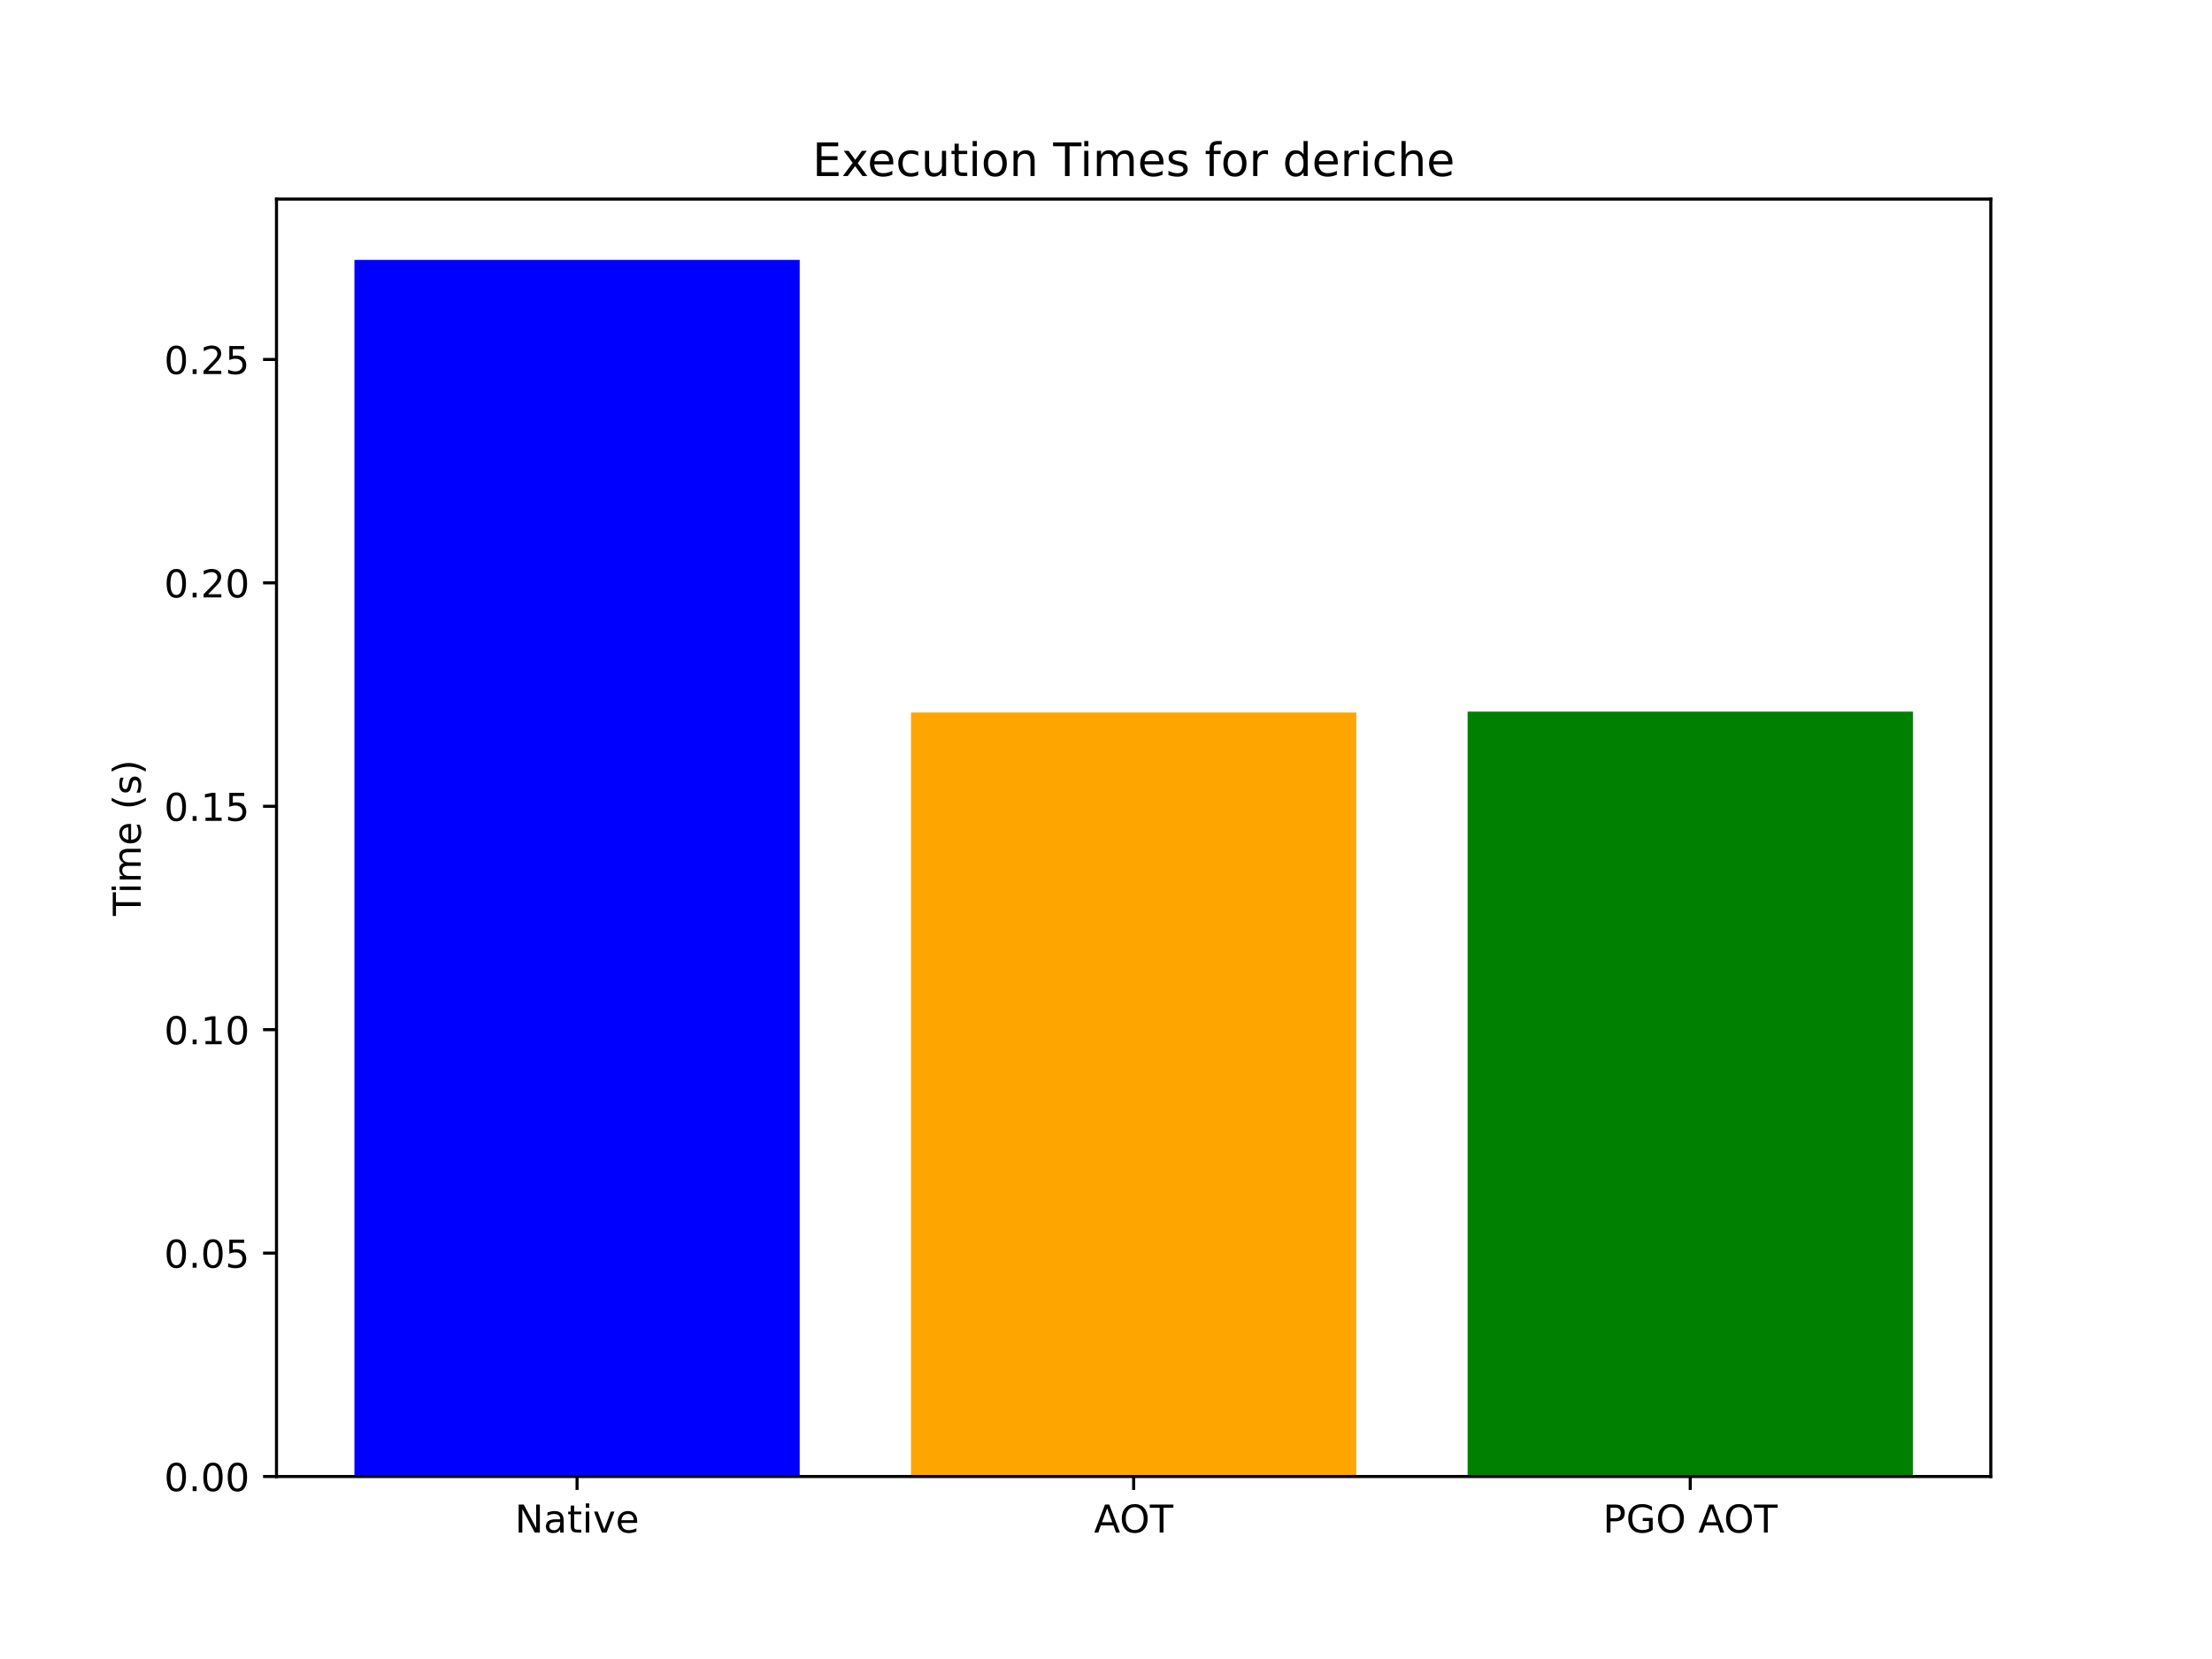
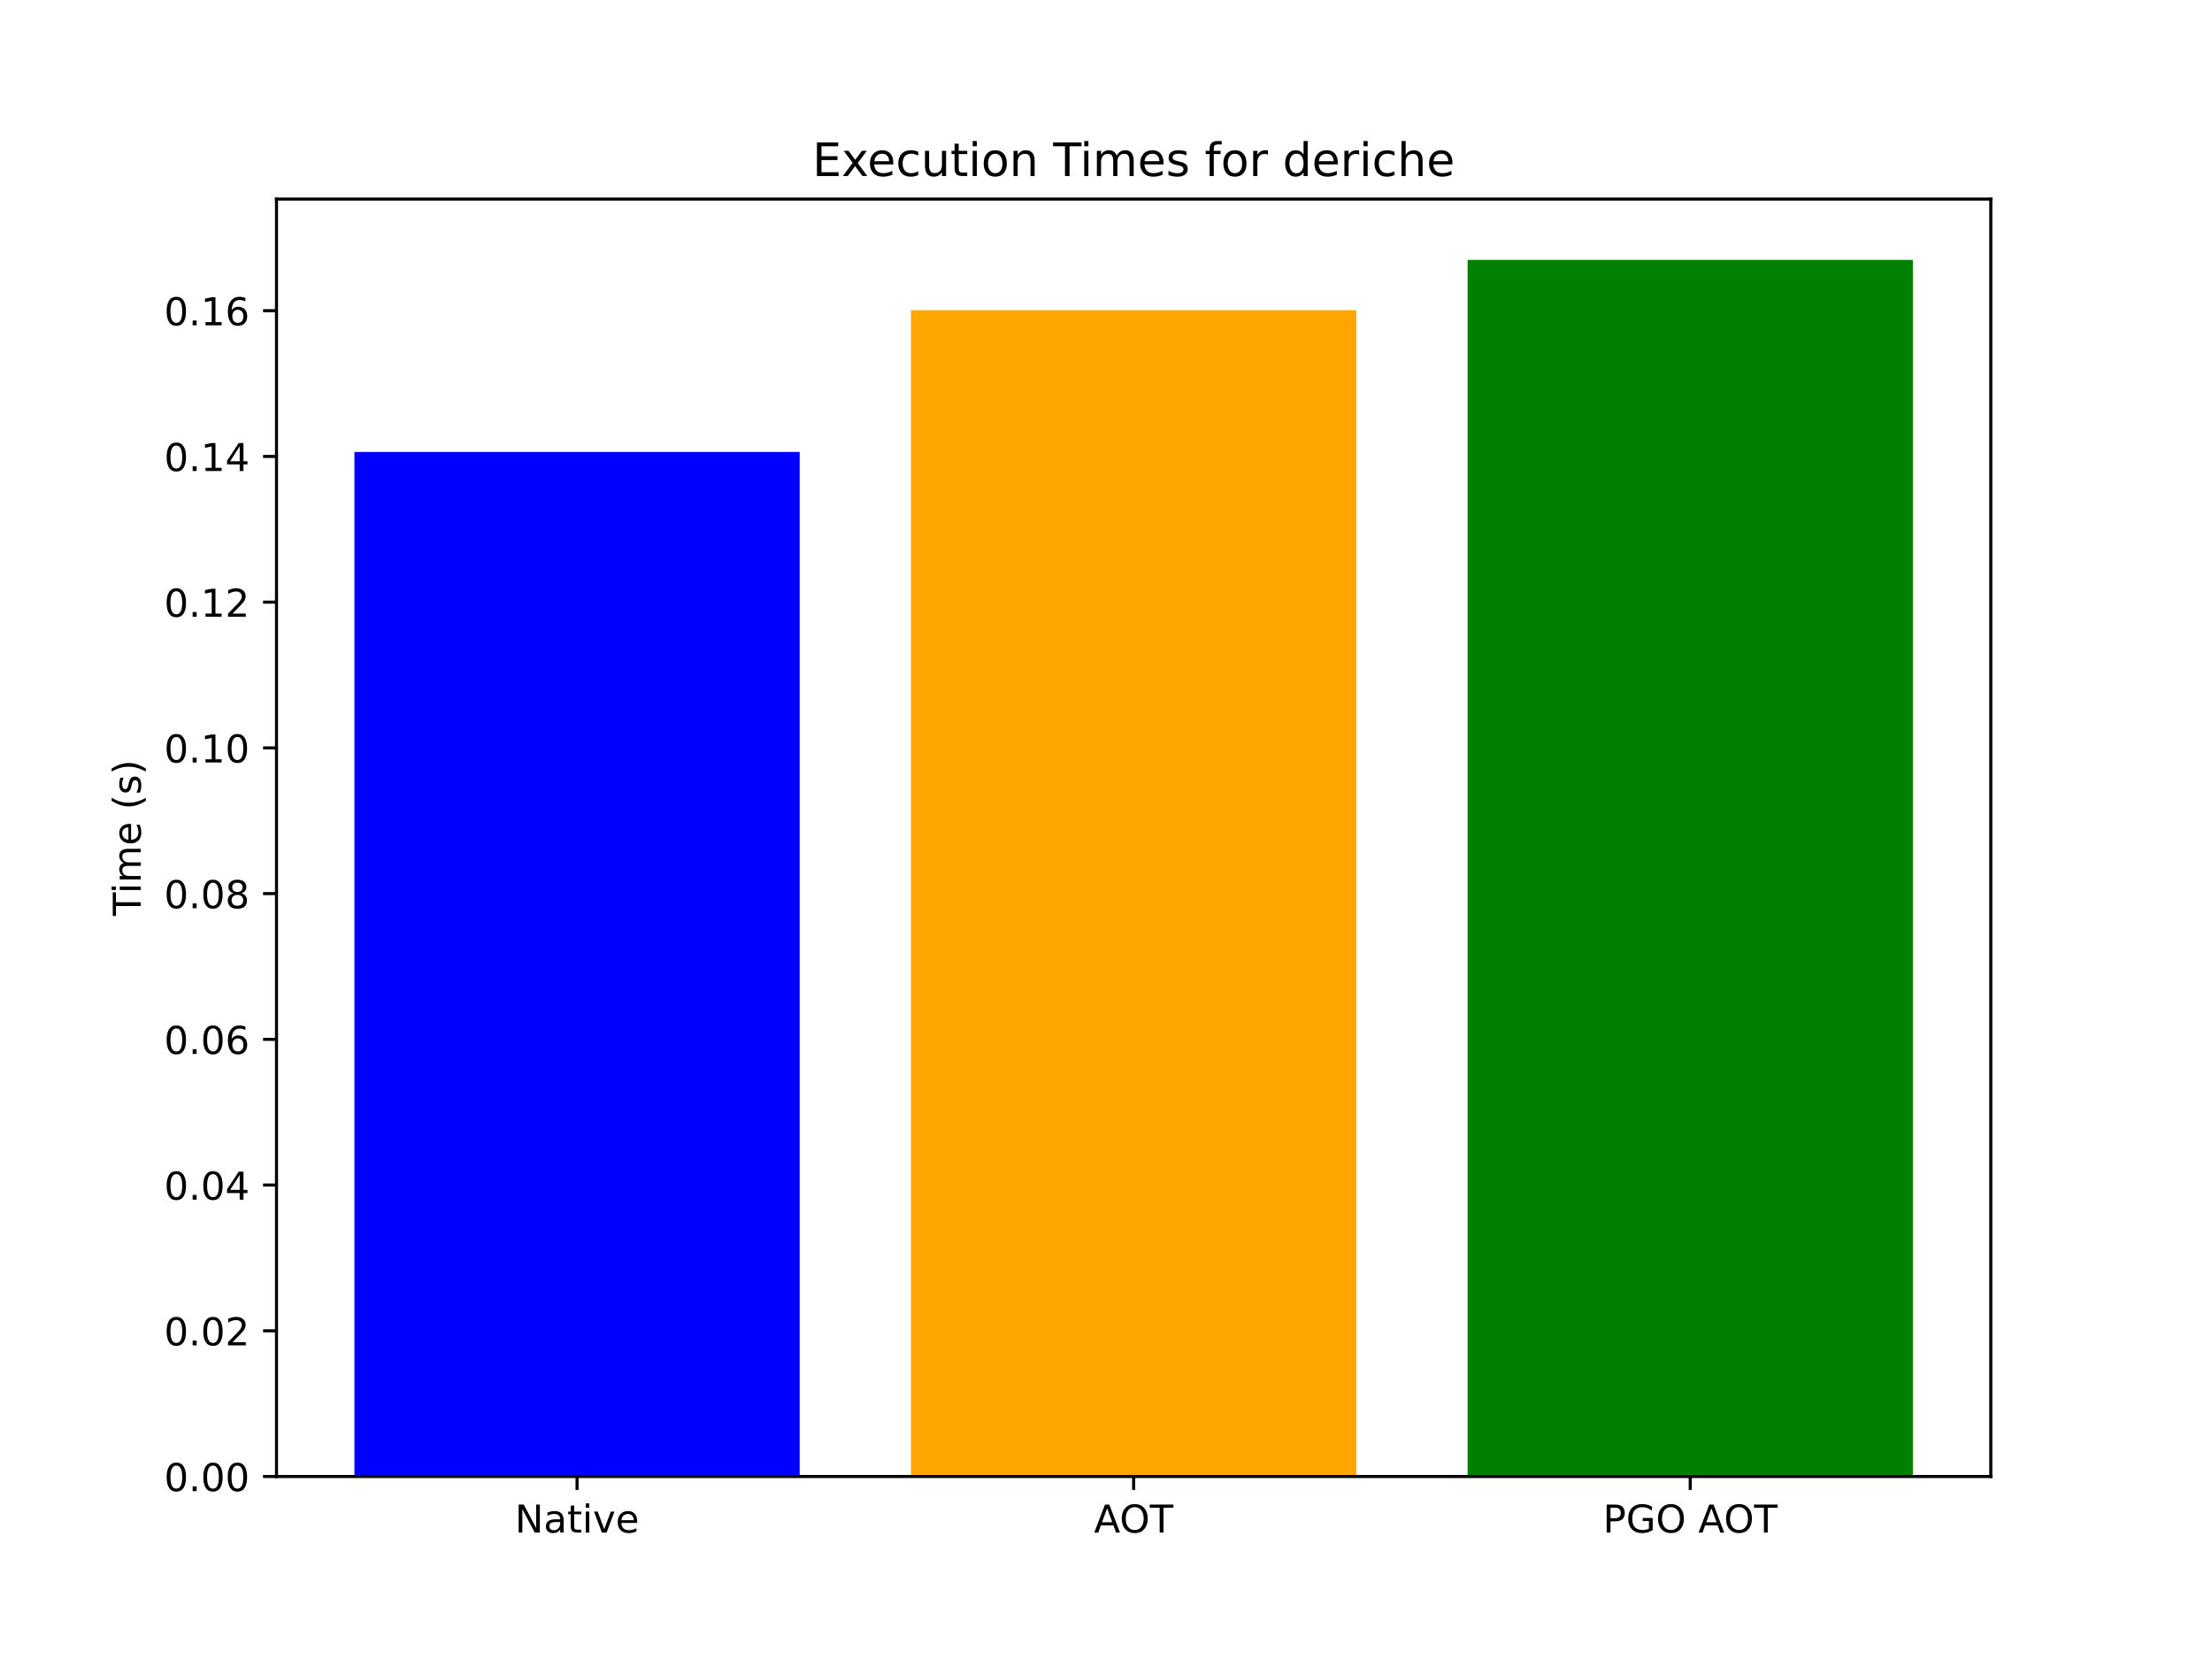
<svg xmlns="http://www.w3.org/2000/svg" xmlns:xlink="http://www.w3.org/1999/xlink" width="576pt" height="432pt" viewBox="0 0 576 432" version="1.1">
  <defs>
    <style type="text/css">*{stroke-linejoin: round; stroke-linecap: butt}</style>
  </defs>
  <g id="figure_1">
    <g id="patch_1">
      <path d="M 0 432  L 576 432  L 576 0  L 0 0  z " style="fill: #ffffff" />
    </g>
    <g id="axes_1">
      <g id="patch_2">
        <path d="M 72 384.48  L 518.4 384.48  L 518.4 51.84  L 72 51.84  z " style="fill: #ffffff" />
      </g>
      <g id="patch_3">
-         <path d="M 92.291 384.48  L 208.239 384.48  L 208.239 67.68  L 92.291 67.68  z " clip-path="url(#p44aee00176)" style="fill: #0000ff" />
+         <path d="M 92.291 384.48  L 208.239 384.48  L 208.239 117.694  L 92.291 117.694  z " clip-path="url(#p02e390860e)" style="fill: #0000ff" />
      </g>
      <g id="patch_4">
-         <path d="M 237.226 384.48  L 353.174 384.48  L 353.174 185.537  L 237.226 185.537  z " clip-path="url(#p44aee00176)" style="fill: #ffa500" />
+         <path d="M 237.226 384.48  L 353.174 384.48  L 353.174 80.779  L 237.226 80.779  z " clip-path="url(#p02e390860e)" style="fill: #ffa500" />
      </g>
      <g id="patch_5">
-         <path d="M 382.161 384.48  L 498.109 384.48  L 498.109 185.304  L 382.161 185.304  z " clip-path="url(#p44aee00176)" style="fill: #008000" />
+         <path d="M 382.161 384.48  L 498.109 384.48  L 498.109 67.68  L 382.161 67.68  z " clip-path="url(#p02e390860e)" style="fill: #008000" />
      </g>
      <g id="matplotlib.axis_1">
        <g id="xtick_1">
          <g id="line2d_1">
            <defs>
-               <path id="mfdf22e8a2c" d="M 0 0  L 0 3.5  " style="stroke: #000000; stroke-width: 0.8" />
+               <path id="m68a61bc923" d="M 0 0  L 0 3.5  " style="stroke: #000000; stroke-width: 0.8" />
            </defs>
            <g>
-               <use xlink:href="#mfdf22e8a2c" x="150.265" y="384.48" style="stroke: #000000; stroke-width: 0.8" />
+               <use xlink:href="#m68a61bc923" x="150.265" y="384.48" style="stroke: #000000; stroke-width: 0.8" />
            </g>
          </g>
          <g id="text_1">
            <g transform="translate(134.0751 399.0784) scale(0.1 -0.1)">
              <defs>
                <path id="DejaVuSans-4e" d="M 628 4666  L 1478 4666  L 3547 763  L 3547 4666  L 4159 4666  L 4159 0  L 3309 0  L 1241 3903  L 1241 0  L 628 0  L 628 4666  z " transform="scale(0.015625)" />
                <path id="DejaVuSans-61" d="M 2194 1759  Q 1497 1759 1228 1600  Q 959 1441 959 1056  Q 959 750 1161 570  Q 1363 391 1709 391  Q 2188 391 2477 730  Q 2766 1069 2766 1631  L 2766 1759  L 2194 1759  z M 3341 1997  L 3341 0  L 2766 0  L 2766 531  Q 2569 213 2275 61  Q 1981 -91 1556 -91  Q 1019 -91 701 211  Q 384 513 384 1019  Q 384 1609 779 1909  Q 1175 2209 1959 2209  L 2766 2209  L 2766 2266  Q 2766 2663 2505 2880  Q 2244 3097 1772 3097  Q 1472 3097 1187 3025  Q 903 2953 641 2809  L 641 3341  Q 956 3463 1253 3523  Q 1550 3584 1831 3584  Q 2591 3584 2966 3190  Q 3341 2797 3341 1997  z " transform="scale(0.015625)" />
                <path id="DejaVuSans-74" d="M 1172 4494  L 1172 3500  L 2356 3500  L 2356 3053  L 1172 3053  L 1172 1153  Q 1172 725 1289 603  Q 1406 481 1766 481  L 2356 481  L 2356 0  L 1766 0  Q 1100 0 847 248  Q 594 497 594 1153  L 594 3053  L 172 3053  L 172 3500  L 594 3500  L 594 4494  L 1172 4494  z " transform="scale(0.015625)" />
                <path id="DejaVuSans-69" d="M 603 3500  L 1178 3500  L 1178 0  L 603 0  L 603 3500  z M 603 4863  L 1178 4863  L 1178 4134  L 603 4134  L 603 4863  z " transform="scale(0.015625)" />
                <path id="DejaVuSans-76" d="M 191 3500  L 800 3500  L 1894 563  L 2988 3500  L 3597 3500  L 2284 0  L 1503 0  L 191 3500  z " transform="scale(0.015625)" />
                <path id="DejaVuSans-65" d="M 3597 1894  L 3597 1613  L 953 1613  Q 991 1019 1311 708  Q 1631 397 2203 397  Q 2534 397 2845 478  Q 3156 559 3463 722  L 3463 178  Q 3153 47 2828 -22  Q 2503 -91 2169 -91  Q 1331 -91 842 396  Q 353 884 353 1716  Q 353 2575 817 3079  Q 1281 3584 2069 3584  Q 2775 3584 3186 3129  Q 3597 2675 3597 1894  z M 3022 2063  Q 3016 2534 2758 2815  Q 2500 3097 2075 3097  Q 1594 3097 1305 2825  Q 1016 2553 972 2059  L 3022 2063  z " transform="scale(0.015625)" />
              </defs>
              <use xlink:href="#DejaVuSans-4e" />
              <use xlink:href="#DejaVuSans-61" transform="translate(74.80469 0)" />
              <use xlink:href="#DejaVuSans-74" transform="translate(136.084 0)" />
              <use xlink:href="#DejaVuSans-69" transform="translate(175.293 0)" />
              <use xlink:href="#DejaVuSans-76" transform="translate(203.0762 0)" />
              <use xlink:href="#DejaVuSans-65" transform="translate(262.2559 0)" />
            </g>
          </g>
        </g>
        <g id="xtick_2">
          <g id="line2d_2">
            <g>
-               <use xlink:href="#mfdf22e8a2c" x="295.2" y="384.48" style="stroke: #000000; stroke-width: 0.8" />
+               <use xlink:href="#m68a61bc923" x="295.2" y="384.48" style="stroke: #000000; stroke-width: 0.8" />
            </g>
          </g>
          <g id="text_2">
            <g transform="translate(284.8773 399.0784) scale(0.1 -0.1)">
              <defs>
                <path id="DejaVuSans-41" d="M 2188 4044  L 1331 1722  L 3047 1722  L 2188 4044  z M 1831 4666  L 2547 4666  L 4325 0  L 3669 0  L 3244 1197  L 1141 1197  L 716 0  L 50 0  L 1831 4666  z " transform="scale(0.015625)" />
                <path id="DejaVuSans-4f" d="M 2522 4238  Q 1834 4238 1429 3725  Q 1025 3213 1025 2328  Q 1025 1447 1429 934  Q 1834 422 2522 422  Q 3209 422 3611 934  Q 4013 1447 4013 2328  Q 4013 3213 3611 3725  Q 3209 4238 2522 4238  z M 2522 4750  Q 3503 4750 4090 4092  Q 4678 3434 4678 2328  Q 4678 1225 4090 567  Q 3503 -91 2522 -91  Q 1538 -91 948 565  Q 359 1222 359 2328  Q 359 3434 948 4092  Q 1538 4750 2522 4750  z " transform="scale(0.015625)" />
                <path id="DejaVuSans-54" d="M -19 4666  L 3928 4666  L 3928 4134  L 2272 4134  L 2272 0  L 1638 0  L 1638 4134  L -19 4134  L -19 4666  z " transform="scale(0.015625)" />
              </defs>
              <use xlink:href="#DejaVuSans-41" />
              <use xlink:href="#DejaVuSans-4f" transform="translate(66.6582 0)" />
              <use xlink:href="#DejaVuSans-54" transform="translate(145.3691 0)" />
            </g>
          </g>
        </g>
        <g id="xtick_3">
          <g id="line2d_3">
            <g>
-               <use xlink:href="#mfdf22e8a2c" x="440.135" y="384.48" style="stroke: #000000; stroke-width: 0.8" />
+               <use xlink:href="#m68a61bc923" x="440.135" y="384.48" style="stroke: #000000; stroke-width: 0.8" />
            </g>
          </g>
          <g id="text_3">
            <g transform="translate(417.3983 399.0784) scale(0.1 -0.1)">
              <defs>
                <path id="DejaVuSans-50" d="M 1259 4147  L 1259 2394  L 2053 2394  Q 2494 2394 2734 2622  Q 2975 2850 2975 3272  Q 2975 3691 2734 3919  Q 2494 4147 2053 4147  L 1259 4147  z M 628 4666  L 2053 4666  Q 2838 4666 3239 4311  Q 3641 3956 3641 3272  Q 3641 2581 3239 2228  Q 2838 1875 2053 1875  L 1259 1875  L 1259 0  L 628 0  L 628 4666  z " transform="scale(0.015625)" />
                <path id="DejaVuSans-47" d="M 3809 666  L 3809 1919  L 2778 1919  L 2778 2438  L 4434 2438  L 4434 434  Q 4069 175 3628 42  Q 3188 -91 2688 -91  Q 1594 -91 976 548  Q 359 1188 359 2328  Q 359 3472 976 4111  Q 1594 4750 2688 4750  Q 3144 4750 3555 4637  Q 3966 4525 4313 4306  L 4313 3634  Q 3963 3931 3569 4081  Q 3175 4231 2741 4231  Q 1884 4231 1454 3753  Q 1025 3275 1025 2328  Q 1025 1384 1454 906  Q 1884 428 2741 428  Q 3075 428 3337 486  Q 3600 544 3809 666  z " transform="scale(0.015625)" />
                <path id="DejaVuSans-20" transform="scale(0.015625)" />
              </defs>
              <use xlink:href="#DejaVuSans-50" />
              <use xlink:href="#DejaVuSans-47" transform="translate(60.30273 0)" />
              <use xlink:href="#DejaVuSans-4f" transform="translate(137.793 0)" />
              <use xlink:href="#DejaVuSans-20" transform="translate(216.5039 0)" />
              <use xlink:href="#DejaVuSans-41" transform="translate(248.291 0)" />
              <use xlink:href="#DejaVuSans-4f" transform="translate(314.9492 0)" />
              <use xlink:href="#DejaVuSans-54" transform="translate(393.6602 0)" />
            </g>
          </g>
        </g>
      </g>
      <g id="matplotlib.axis_2">
        <g id="ytick_1">
          <g id="line2d_4">
            <defs>
-               <path id="mc3cf9137db" d="M 0 0  L -3.5 0  " style="stroke: #000000; stroke-width: 0.8" />
+               <path id="m61691dc50f" d="M 0 0  L -3.5 0  " style="stroke: #000000; stroke-width: 0.8" />
            </defs>
            <g>
-               <use xlink:href="#mc3cf9137db" x="72" y="384.48" style="stroke: #000000; stroke-width: 0.8" />
+               <use xlink:href="#m61691dc50f" x="72" y="384.48" style="stroke: #000000; stroke-width: 0.8" />
            </g>
          </g>
          <g id="text_4">
            <g transform="translate(42.73438 388.2792) scale(0.1 -0.1)">
              <defs>
                <path id="DejaVuSans-30" d="M 2034 4250  Q 1547 4250 1301 3770  Q 1056 3291 1056 2328  Q 1056 1369 1301 889  Q 1547 409 2034 409  Q 2525 409 2770 889  Q 3016 1369 3016 2328  Q 3016 3291 2770 3770  Q 2525 4250 2034 4250  z M 2034 4750  Q 2819 4750 3233 4129  Q 3647 3509 3647 2328  Q 3647 1150 3233 529  Q 2819 -91 2034 -91  Q 1250 -91 836 529  Q 422 1150 422 2328  Q 422 3509 836 4129  Q 1250 4750 2034 4750  z " transform="scale(0.015625)" />
                <path id="DejaVuSans-2e" d="M 684 794  L 1344 794  L 1344 0  L 684 0  L 684 794  z " transform="scale(0.015625)" />
              </defs>
              <use xlink:href="#DejaVuSans-30" />
              <use xlink:href="#DejaVuSans-2e" transform="translate(63.62305 0)" />
              <use xlink:href="#DejaVuSans-30" transform="translate(95.41016 0)" />
              <use xlink:href="#DejaVuSans-30" transform="translate(159.0332 0)" />
            </g>
          </g>
        </g>
        <g id="ytick_2">
          <g id="line2d_5">
            <g>
-               <use xlink:href="#mc3cf9137db" x="72" y="326.303" style="stroke: #000000; stroke-width: 0.8" />
+               <use xlink:href="#m61691dc50f" x="72" y="346.533" style="stroke: #000000; stroke-width: 0.8" />
            </g>
          </g>
          <g id="text_5">
-             <g transform="translate(42.73438 330.1023) scale(0.1 -0.1)">
-               <defs>
-                 <path id="DejaVuSans-35" d="M 691 4666  L 3169 4666  L 3169 4134  L 1269 4134  L 1269 2991  Q 1406 3038 1543 3061  Q 1681 3084 1819 3084  Q 2600 3084 3056 2656  Q 3513 2228 3513 1497  Q 3513 744 3044 326  Q 2575 -91 1722 -91  Q 1428 -91 1123 -41  Q 819 9 494 109  L 494 744  Q 775 591 1075 516  Q 1375 441 1709 441  Q 2250 441 2565 725  Q 2881 1009 2881 1497  Q 2881 1984 2565 2268  Q 2250 2553 1709 2553  Q 1456 2553 1204 2497  Q 953 2441 691 2322  L 691 4666  z " transform="scale(0.015625)" />
-               </defs>
-               <use xlink:href="#DejaVuSans-30" />
-               <use xlink:href="#DejaVuSans-2e" transform="translate(63.62305 0)" />
-               <use xlink:href="#DejaVuSans-30" transform="translate(95.41016 0)" />
-               <use xlink:href="#DejaVuSans-35" transform="translate(159.0332 0)" />
+             <g transform="translate(42.73438 350.3326) scale(0.1 -0.1)">
+               <defs>
+                 <path id="DejaVuSans-32" d="M 1228 531  L 3431 531  L 3431 0  L 469 0  L 469 531  Q 828 903 1448 1529  Q 2069 2156 2228 2338  Q 2531 2678 2651 2914  Q 2772 3150 2772 3378  Q 2772 3750 2511 3984  Q 2250 4219 1831 4219  Q 1534 4219 1204 4116  Q 875 4013 500 3803  L 500 4441  Q 881 4594 1212 4672  Q 1544 4750 1819 4750  Q 2544 4750 2975 4387  Q 3406 4025 3406 3419  Q 3406 3131 3298 2873  Q 3191 2616 2906 2266  Q 2828 2175 2409 1742  Q 1991 1309 1228 531  z " transform="scale(0.015625)" />
+               </defs>
+               <use xlink:href="#DejaVuSans-30" />
+               <use xlink:href="#DejaVuSans-2e" transform="translate(63.62305 0)" />
+               <use xlink:href="#DejaVuSans-30" transform="translate(95.41016 0)" />
+               <use xlink:href="#DejaVuSans-32" transform="translate(159.0332 0)" />
            </g>
          </g>
        </g>
        <g id="ytick_3">
          <g id="line2d_6">
            <g>
-               <use xlink:href="#mc3cf9137db" x="72" y="268.126" style="stroke: #000000; stroke-width: 0.8" />
+               <use xlink:href="#m61691dc50f" x="72" y="308.587" style="stroke: #000000; stroke-width: 0.8" />
            </g>
          </g>
          <g id="text_6">
-             <g transform="translate(42.73438 271.9254) scale(0.1 -0.1)">
+             <g transform="translate(42.73438 312.386) scale(0.1 -0.1)">
+               <defs>
+                 <path id="DejaVuSans-34" d="M 2419 4116  L 825 1625  L 2419 1625  L 2419 4116  z M 2253 4666  L 3047 4666  L 3047 1625  L 3713 1625  L 3713 1100  L 3047 1100  L 3047 0  L 2419 0  L 2419 1100  L 313 1100  L 313 1709  L 2253 4666  z " transform="scale(0.015625)" />
+               </defs>
+               <use xlink:href="#DejaVuSans-30" />
+               <use xlink:href="#DejaVuSans-2e" transform="translate(63.62305 0)" />
+               <use xlink:href="#DejaVuSans-30" transform="translate(95.41016 0)" />
+               <use xlink:href="#DejaVuSans-34" transform="translate(159.0332 0)" />
+             </g>
+           </g>
+         </g>
+         <g id="ytick_4">
+           <g id="line2d_7">
+             <g>
+               <use xlink:href="#m61691dc50f" x="72" y="270.64" style="stroke: #000000; stroke-width: 0.8" />
+             </g>
+           </g>
+           <g id="text_7">
+             <g transform="translate(42.73438 274.4394) scale(0.1 -0.1)">
+               <defs>
+                 <path id="DejaVuSans-36" d="M 2113 2584  Q 1688 2584 1439 2293  Q 1191 2003 1191 1497  Q 1191 994 1439 701  Q 1688 409 2113 409  Q 2538 409 2786 701  Q 3034 994 3034 1497  Q 3034 2003 2786 2293  Q 2538 2584 2113 2584  z M 3366 4563  L 3366 3988  Q 3128 4100 2886 4159  Q 2644 4219 2406 4219  Q 1781 4219 1451 3797  Q 1122 3375 1075 2522  Q 1259 2794 1537 2939  Q 1816 3084 2150 3084  Q 2853 3084 3261 2657  Q 3669 2231 3669 1497  Q 3669 778 3244 343  Q 2819 -91 2113 -91  Q 1303 -91 875 529  Q 447 1150 447 2328  Q 447 3434 972 4092  Q 1497 4750 2381 4750  Q 2619 4750 2861 4703  Q 3103 4656 3366 4563  z " transform="scale(0.015625)" />
+               </defs>
+               <use xlink:href="#DejaVuSans-30" />
+               <use xlink:href="#DejaVuSans-2e" transform="translate(63.62305 0)" />
+               <use xlink:href="#DejaVuSans-30" transform="translate(95.41016 0)" />
+               <use xlink:href="#DejaVuSans-36" transform="translate(159.0332 0)" />
+             </g>
+           </g>
+         </g>
+         <g id="ytick_5">
+           <g id="line2d_8">
+             <g>
+               <use xlink:href="#m61691dc50f" x="72" y="232.694" style="stroke: #000000; stroke-width: 0.8" />
+             </g>
+           </g>
+           <g id="text_8">
+             <g transform="translate(42.73438 236.4928) scale(0.1 -0.1)">
+               <defs>
+                 <path id="DejaVuSans-38" d="M 2034 2216  Q 1584 2216 1326 1975  Q 1069 1734 1069 1313  Q 1069 891 1326 650  Q 1584 409 2034 409  Q 2484 409 2743 651  Q 3003 894 3003 1313  Q 3003 1734 2745 1975  Q 2488 2216 2034 2216  z M 1403 2484  Q 997 2584 770 2862  Q 544 3141 544 3541  Q 544 4100 942 4425  Q 1341 4750 2034 4750  Q 2731 4750 3128 4425  Q 3525 4100 3525 3541  Q 3525 3141 3298 2862  Q 3072 2584 2669 2484  Q 3125 2378 3379 2068  Q 3634 1759 3634 1313  Q 3634 634 3220 271  Q 2806 -91 2034 -91  Q 1263 -91 848 271  Q 434 634 434 1313  Q 434 1759 690 2068  Q 947 2378 1403 2484  z M 1172 3481  Q 1172 3119 1398 2916  Q 1625 2713 2034 2713  Q 2441 2713 2670 2916  Q 2900 3119 2900 3481  Q 2900 3844 2670 4047  Q 2441 4250 2034 4250  Q 1625 4250 1398 4047  Q 1172 3844 1172 3481  z " transform="scale(0.015625)" />
+               </defs>
+               <use xlink:href="#DejaVuSans-30" />
+               <use xlink:href="#DejaVuSans-2e" transform="translate(63.62305 0)" />
+               <use xlink:href="#DejaVuSans-30" transform="translate(95.41016 0)" />
+               <use xlink:href="#DejaVuSans-38" transform="translate(159.0332 0)" />
+             </g>
+           </g>
+         </g>
+         <g id="ytick_6">
+           <g id="line2d_9">
+             <g>
+               <use xlink:href="#m61691dc50f" x="72" y="194.747" style="stroke: #000000; stroke-width: 0.8" />
+             </g>
+           </g>
+           <g id="text_9">
+             <g transform="translate(42.73438 198.5462) scale(0.1 -0.1)">
              <defs>
                <path id="DejaVuSans-31" d="M 794 531  L 1825 531  L 1825 4091  L 703 3866  L 703 4441  L 1819 4666  L 2450 4666  L 2450 531  L 3481 531  L 3481 0  L 794 0  L 794 531  z " transform="scale(0.015625)" />
              </defs>
              <use xlink:href="#DejaVuSans-30" />
              <use xlink:href="#DejaVuSans-2e" transform="translate(63.62305 0)" />
              <use xlink:href="#DejaVuSans-31" transform="translate(95.41016 0)" />
              <use xlink:href="#DejaVuSans-30" transform="translate(159.0332 0)" />
            </g>
          </g>
        </g>
-         <g id="ytick_4">
-           <g id="line2d_7">
-             <g>
-               <use xlink:href="#mc3cf9137db" x="72" y="209.949" style="stroke: #000000; stroke-width: 0.8" />
-             </g>
-           </g>
-           <g id="text_7">
-             <g transform="translate(42.73438 213.7485) scale(0.1 -0.1)">
+         <g id="ytick_7">
+           <g id="line2d_10">
+             <g>
+               <use xlink:href="#m61691dc50f" x="72" y="156.8" style="stroke: #000000; stroke-width: 0.8" />
+             </g>
+           </g>
+           <g id="text_10">
+             <g transform="translate(42.73438 160.5996) scale(0.1 -0.1)">
              <use xlink:href="#DejaVuSans-30" />
              <use xlink:href="#DejaVuSans-2e" transform="translate(63.62305 0)" />
              <use xlink:href="#DejaVuSans-31" transform="translate(95.41016 0)" />
-               <use xlink:href="#DejaVuSans-35" transform="translate(159.0332 0)" />
-             </g>
-           </g>
-         </g>
-         <g id="ytick_5">
-           <g id="line2d_8">
-             <g>
-               <use xlink:href="#mc3cf9137db" x="72" y="151.772" style="stroke: #000000; stroke-width: 0.8" />
-             </g>
-           </g>
-           <g id="text_8">
-             <g transform="translate(42.73438 155.5717) scale(0.1 -0.1)">
-               <defs>
-                 <path id="DejaVuSans-32" d="M 1228 531  L 3431 531  L 3431 0  L 469 0  L 469 531  Q 828 903 1448 1529  Q 2069 2156 2228 2338  Q 2531 2678 2651 2914  Q 2772 3150 2772 3378  Q 2772 3750 2511 3984  Q 2250 4219 1831 4219  Q 1534 4219 1204 4116  Q 875 4013 500 3803  L 500 4441  Q 881 4594 1212 4672  Q 1544 4750 1819 4750  Q 2544 4750 2975 4387  Q 3406 4025 3406 3419  Q 3406 3131 3298 2873  Q 3191 2616 2906 2266  Q 2828 2175 2409 1742  Q 1991 1309 1228 531  z " transform="scale(0.015625)" />
-               </defs>
-               <use xlink:href="#DejaVuSans-30" />
-               <use xlink:href="#DejaVuSans-2e" transform="translate(63.62305 0)" />
-               <use xlink:href="#DejaVuSans-32" transform="translate(95.41016 0)" />
-               <use xlink:href="#DejaVuSans-30" transform="translate(159.0332 0)" />
-             </g>
-           </g>
-         </g>
-         <g id="ytick_6">
-           <g id="line2d_9">
-             <g>
-               <use xlink:href="#mc3cf9137db" x="72" y="93.596" style="stroke: #000000; stroke-width: 0.8" />
-             </g>
-           </g>
-           <g id="text_9">
-             <g transform="translate(42.73438 97.39477) scale(0.1 -0.1)">
-               <use xlink:href="#DejaVuSans-30" />
-               <use xlink:href="#DejaVuSans-2e" transform="translate(63.62305 0)" />
-               <use xlink:href="#DejaVuSans-32" transform="translate(95.41016 0)" />
-               <use xlink:href="#DejaVuSans-35" transform="translate(159.0332 0)" />
-             </g>
-           </g>
-         </g>
-         <g id="text_10">
+               <use xlink:href="#DejaVuSans-32" transform="translate(159.0332 0)" />
+             </g>
+           </g>
+         </g>
+         <g id="ytick_8">
+           <g id="line2d_11">
+             <g>
+               <use xlink:href="#m61691dc50f" x="72" y="118.854" style="stroke: #000000; stroke-width: 0.8" />
+             </g>
+           </g>
+           <g id="text_11">
+             <g transform="translate(42.73438 122.653) scale(0.1 -0.1)">
+               <use xlink:href="#DejaVuSans-30" />
+               <use xlink:href="#DejaVuSans-2e" transform="translate(63.62305 0)" />
+               <use xlink:href="#DejaVuSans-31" transform="translate(95.41016 0)" />
+               <use xlink:href="#DejaVuSans-34" transform="translate(159.0332 0)" />
+             </g>
+           </g>
+         </g>
+         <g id="ytick_9">
+           <g id="line2d_12">
+             <g>
+               <use xlink:href="#m61691dc50f" x="72" y="80.907" style="stroke: #000000; stroke-width: 0.8" />
+             </g>
+           </g>
+           <g id="text_12">
+             <g transform="translate(42.73438 84.70635) scale(0.1 -0.1)">
+               <use xlink:href="#DejaVuSans-30" />
+               <use xlink:href="#DejaVuSans-2e" transform="translate(63.62305 0)" />
+               <use xlink:href="#DejaVuSans-31" transform="translate(95.41016 0)" />
+               <use xlink:href="#DejaVuSans-36" transform="translate(159.0332 0)" />
+             </g>
+           </g>
+         </g>
+         <g id="text_13">
          <g transform="translate(36.65469 238.4889) rotate(-90) scale(0.1 -0.1)">
            <defs>
              <path id="DejaVuSans-6d" d="M 3328 2828  Q 3544 3216 3844 3400  Q 4144 3584 4550 3584  Q 5097 3584 5394 3201  Q 5691 2819 5691 2113  L 5691 0  L 5113 0  L 5113 2094  Q 5113 2597 4934 2840  Q 4756 3084 4391 3084  Q 3944 3084 3684 2787  Q 3425 2491 3425 1978  L 3425 0  L 2847 0  L 2847 2094  Q 2847 2600 2669 2842  Q 2491 3084 2119 3084  Q 1678 3084 1418 2786  Q 1159 2488 1159 1978  L 1159 0  L 581 0  L 581 3500  L 1159 3500  L 1159 2956  Q 1356 3278 1631 3431  Q 1906 3584 2284 3584  Q 2666 3584 2933 3390  Q 3200 3197 3328 2828  z " transform="scale(0.015625)" />
              <path id="DejaVuSans-28" d="M 1984 4856  Q 1566 4138 1362 3434  Q 1159 2731 1159 2009  Q 1159 1288 1364 580  Q 1569 -128 1984 -844  L 1484 -844  Q 1016 -109 783 600  Q 550 1309 550 2009  Q 550 2706 781 3412  Q 1013 4119 1484 4856  L 1984 4856  z " transform="scale(0.015625)" />
              <path id="DejaVuSans-73" d="M 2834 3397  L 2834 2853  Q 2591 2978 2328 3040  Q 2066 3103 1784 3103  Q 1356 3103 1142 2972  Q 928 2841 928 2578  Q 928 2378 1081 2264  Q 1234 2150 1697 2047  L 1894 2003  Q 2506 1872 2764 1633  Q 3022 1394 3022 966  Q 3022 478 2636 193  Q 2250 -91 1575 -91  Q 1294 -91 989 -36  Q 684 19 347 128  L 347 722  Q 666 556 975 473  Q 1284 391 1588 391  Q 1994 391 2212 530  Q 2431 669 2431 922  Q 2431 1156 2273 1281  Q 2116 1406 1581 1522  L 1381 1569  Q 847 1681 609 1914  Q 372 2147 372 2553  Q 372 3047 722 3315  Q 1072 3584 1716 3584  Q 2034 3584 2315 3537  Q 2597 3491 2834 3397  z " transform="scale(0.015625)" />
              <path id="DejaVuSans-29" d="M 513 4856  L 1013 4856  Q 1481 4119 1714 3412  Q 1947 2706 1947 2009  Q 1947 1309 1714 600  Q 1481 -109 1013 -844  L 513 -844  Q 928 -128 1133 580  Q 1338 1288 1338 2009  Q 1338 2731 1133 3434  Q 928 4138 513 4856  z " transform="scale(0.015625)" />
            </defs>
            <use xlink:href="#DejaVuSans-54" />
            <use xlink:href="#DejaVuSans-69" transform="translate(57.95898 0)" />
            <use xlink:href="#DejaVuSans-6d" transform="translate(85.74219 0)" />
            <use xlink:href="#DejaVuSans-65" transform="translate(183.1543 0)" />
            <use xlink:href="#DejaVuSans-20" transform="translate(244.6777 0)" />
            <use xlink:href="#DejaVuSans-28" transform="translate(276.4648 0)" />
            <use xlink:href="#DejaVuSans-73" transform="translate(315.4785 0)" />
            <use xlink:href="#DejaVuSans-29" transform="translate(367.5781 0)" />
          </g>
        </g>
      </g>
      <g id="patch_6">
        <path d="M 72 384.48  L 72 51.84  " style="fill: none; stroke: #000000; stroke-width: 0.8; stroke-linejoin: miter; stroke-linecap: square" />
      </g>
      <g id="patch_7">
        <path d="M 518.4 384.48  L 518.4 51.84  " style="fill: none; stroke: #000000; stroke-width: 0.8; stroke-linejoin: miter; stroke-linecap: square" />
      </g>
      <g id="patch_8">
        <path d="M 72 384.48  L 518.4 384.48  " style="fill: none; stroke: #000000; stroke-width: 0.8; stroke-linejoin: miter; stroke-linecap: square" />
      </g>
      <g id="patch_9">
        <path d="M 72 51.84  L 518.4 51.84  " style="fill: none; stroke: #000000; stroke-width: 0.8; stroke-linejoin: miter; stroke-linecap: square" />
      </g>
-       <g id="text_11">
+       <g id="text_14">
        <g transform="translate(211.5544 45.84) scale(0.12 -0.12)">
          <defs>
            <path id="DejaVuSans-45" d="M 628 4666  L 3578 4666  L 3578 4134  L 1259 4134  L 1259 2753  L 3481 2753  L 3481 2222  L 1259 2222  L 1259 531  L 3634 531  L 3634 0  L 628 0  L 628 4666  z " transform="scale(0.015625)" />
            <path id="DejaVuSans-78" d="M 3513 3500  L 2247 1797  L 3578 0  L 2900 0  L 1881 1375  L 863 0  L 184 0  L 1544 1831  L 300 3500  L 978 3500  L 1906 2253  L 2834 3500  L 3513 3500  z " transform="scale(0.015625)" />
            <path id="DejaVuSans-63" d="M 3122 3366  L 3122 2828  Q 2878 2963 2633 3030  Q 2388 3097 2138 3097  Q 1578 3097 1268 2742  Q 959 2388 959 1747  Q 959 1106 1268 751  Q 1578 397 2138 397  Q 2388 397 2633 464  Q 2878 531 3122 666  L 3122 134  Q 2881 22 2623 -34  Q 2366 -91 2075 -91  Q 1284 -91 818 406  Q 353 903 353 1747  Q 353 2603 823 3093  Q 1294 3584 2113 3584  Q 2378 3584 2631 3529  Q 2884 3475 3122 3366  z " transform="scale(0.015625)" />
            <path id="DejaVuSans-75" d="M 544 1381  L 544 3500  L 1119 3500  L 1119 1403  Q 1119 906 1312 657  Q 1506 409 1894 409  Q 2359 409 2629 706  Q 2900 1003 2900 1516  L 2900 3500  L 3475 3500  L 3475 0  L 2900 0  L 2900 538  Q 2691 219 2414 64  Q 2138 -91 1772 -91  Q 1169 -91 856 284  Q 544 659 544 1381  z M 1991 3584  L 1991 3584  z " transform="scale(0.015625)" />
            <path id="DejaVuSans-6f" d="M 1959 3097  Q 1497 3097 1228 2736  Q 959 2375 959 1747  Q 959 1119 1226 758  Q 1494 397 1959 397  Q 2419 397 2687 759  Q 2956 1122 2956 1747  Q 2956 2369 2687 2733  Q 2419 3097 1959 3097  z M 1959 3584  Q 2709 3584 3137 3096  Q 3566 2609 3566 1747  Q 3566 888 3137 398  Q 2709 -91 1959 -91  Q 1206 -91 779 398  Q 353 888 353 1747  Q 353 2609 779 3096  Q 1206 3584 1959 3584  z " transform="scale(0.015625)" />
            <path id="DejaVuSans-6e" d="M 3513 2113  L 3513 0  L 2938 0  L 2938 2094  Q 2938 2591 2744 2837  Q 2550 3084 2163 3084  Q 1697 3084 1428 2787  Q 1159 2491 1159 1978  L 1159 0  L 581 0  L 581 3500  L 1159 3500  L 1159 2956  Q 1366 3272 1645 3428  Q 1925 3584 2291 3584  Q 2894 3584 3203 3211  Q 3513 2838 3513 2113  z " transform="scale(0.015625)" />
            <path id="DejaVuSans-66" d="M 2375 4863  L 2375 4384  L 1825 4384  Q 1516 4384 1395 4259  Q 1275 4134 1275 3809  L 1275 3500  L 2222 3500  L 2222 3053  L 1275 3053  L 1275 0  L 697 0  L 697 3053  L 147 3053  L 147 3500  L 697 3500  L 697 3744  Q 697 4328 969 4595  Q 1241 4863 1831 4863  L 2375 4863  z " transform="scale(0.015625)" />
            <path id="DejaVuSans-72" d="M 2631 2963  Q 2534 3019 2420 3045  Q 2306 3072 2169 3072  Q 1681 3072 1420 2755  Q 1159 2438 1159 1844  L 1159 0  L 581 0  L 581 3500  L 1159 3500  L 1159 2956  Q 1341 3275 1631 3429  Q 1922 3584 2338 3584  Q 2397 3584 2469 3576  Q 2541 3569 2628 3553  L 2631 2963  z " transform="scale(0.015625)" />
            <path id="DejaVuSans-64" d="M 2906 2969  L 2906 4863  L 3481 4863  L 3481 0  L 2906 0  L 2906 525  Q 2725 213 2448 61  Q 2172 -91 1784 -91  Q 1150 -91 751 415  Q 353 922 353 1747  Q 353 2572 751 3078  Q 1150 3584 1784 3584  Q 2172 3584 2448 3432  Q 2725 3281 2906 2969  z M 947 1747  Q 947 1113 1208 752  Q 1469 391 1925 391  Q 2381 391 2643 752  Q 2906 1113 2906 1747  Q 2906 2381 2643 2742  Q 2381 3103 1925 3103  Q 1469 3103 1208 2742  Q 947 2381 947 1747  z " transform="scale(0.015625)" />
            <path id="DejaVuSans-68" d="M 3513 2113  L 3513 0  L 2938 0  L 2938 2094  Q 2938 2591 2744 2837  Q 2550 3084 2163 3084  Q 1697 3084 1428 2787  Q 1159 2491 1159 1978  L 1159 0  L 581 0  L 581 4863  L 1159 4863  L 1159 2956  Q 1366 3272 1645 3428  Q 1925 3584 2291 3584  Q 2894 3584 3203 3211  Q 3513 2838 3513 2113  z " transform="scale(0.015625)" />
          </defs>
          <use xlink:href="#DejaVuSans-45" />
          <use xlink:href="#DejaVuSans-78" transform="translate(63.18359 0)" />
          <use xlink:href="#DejaVuSans-65" transform="translate(119.2383 0)" />
          <use xlink:href="#DejaVuSans-63" transform="translate(180.7617 0)" />
          <use xlink:href="#DejaVuSans-75" transform="translate(235.7422 0)" />
          <use xlink:href="#DejaVuSans-74" transform="translate(299.1211 0)" />
          <use xlink:href="#DejaVuSans-69" transform="translate(338.3301 0)" />
          <use xlink:href="#DejaVuSans-6f" transform="translate(366.1133 0)" />
          <use xlink:href="#DejaVuSans-6e" transform="translate(427.2949 0)" />
          <use xlink:href="#DejaVuSans-20" transform="translate(490.6738 0)" />
          <use xlink:href="#DejaVuSans-54" transform="translate(522.4609 0)" />
          <use xlink:href="#DejaVuSans-69" transform="translate(580.4199 0)" />
          <use xlink:href="#DejaVuSans-6d" transform="translate(608.2031 0)" />
          <use xlink:href="#DejaVuSans-65" transform="translate(705.6152 0)" />
          <use xlink:href="#DejaVuSans-73" transform="translate(767.1387 0)" />
          <use xlink:href="#DejaVuSans-20" transform="translate(819.2383 0)" />
          <use xlink:href="#DejaVuSans-66" transform="translate(851.0254 0)" />
          <use xlink:href="#DejaVuSans-6f" transform="translate(886.2305 0)" />
          <use xlink:href="#DejaVuSans-72" transform="translate(947.4121 0)" />
          <use xlink:href="#DejaVuSans-20" transform="translate(988.5254 0)" />
          <use xlink:href="#DejaVuSans-64" transform="translate(1020.312 0)" />
          <use xlink:href="#DejaVuSans-65" transform="translate(1083.789 0)" />
          <use xlink:href="#DejaVuSans-72" transform="translate(1145.312 0)" />
          <use xlink:href="#DejaVuSans-69" transform="translate(1186.426 0)" />
          <use xlink:href="#DejaVuSans-63" transform="translate(1214.209 0)" />
          <use xlink:href="#DejaVuSans-68" transform="translate(1269.189 0)" />
          <use xlink:href="#DejaVuSans-65" transform="translate(1332.568 0)" />
        </g>
      </g>
    </g>
  </g>
  <defs>
-     <clipPath id="p44aee00176">
+     <clipPath id="p02e390860e">
      <rect x="72" y="51.84" width="446.4" height="332.64" />
    </clipPath>
  </defs>
</svg>
